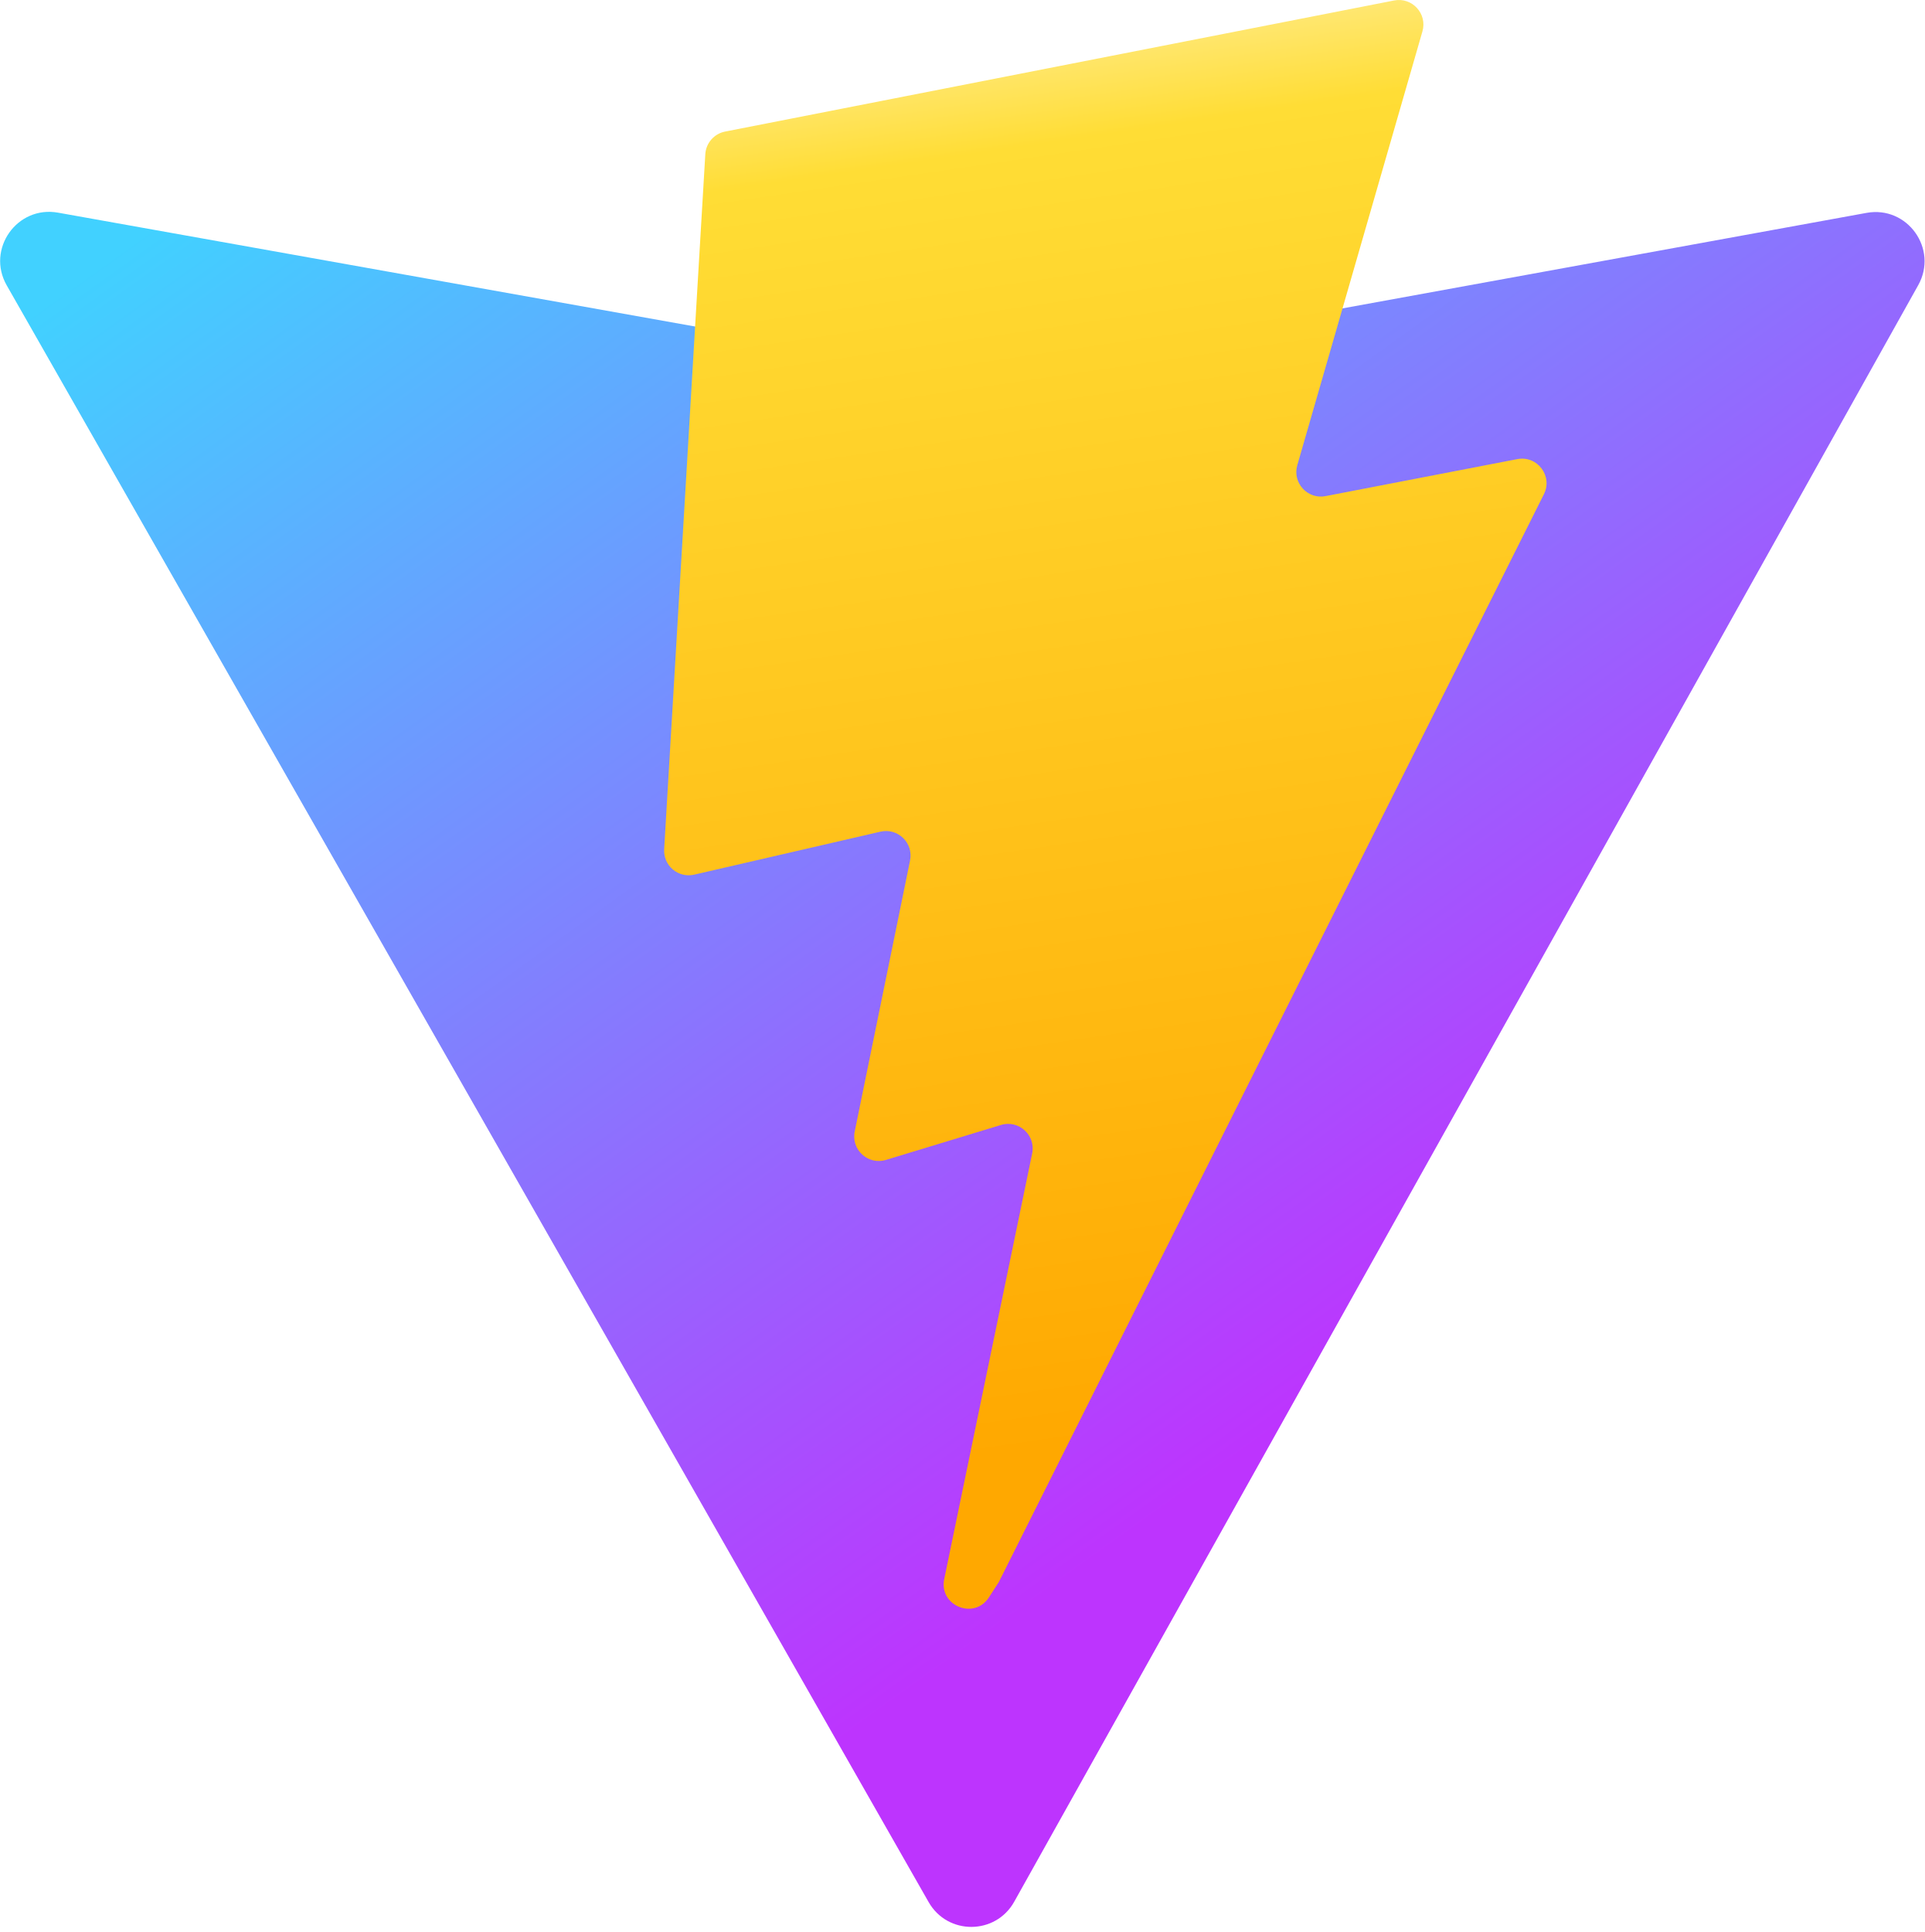
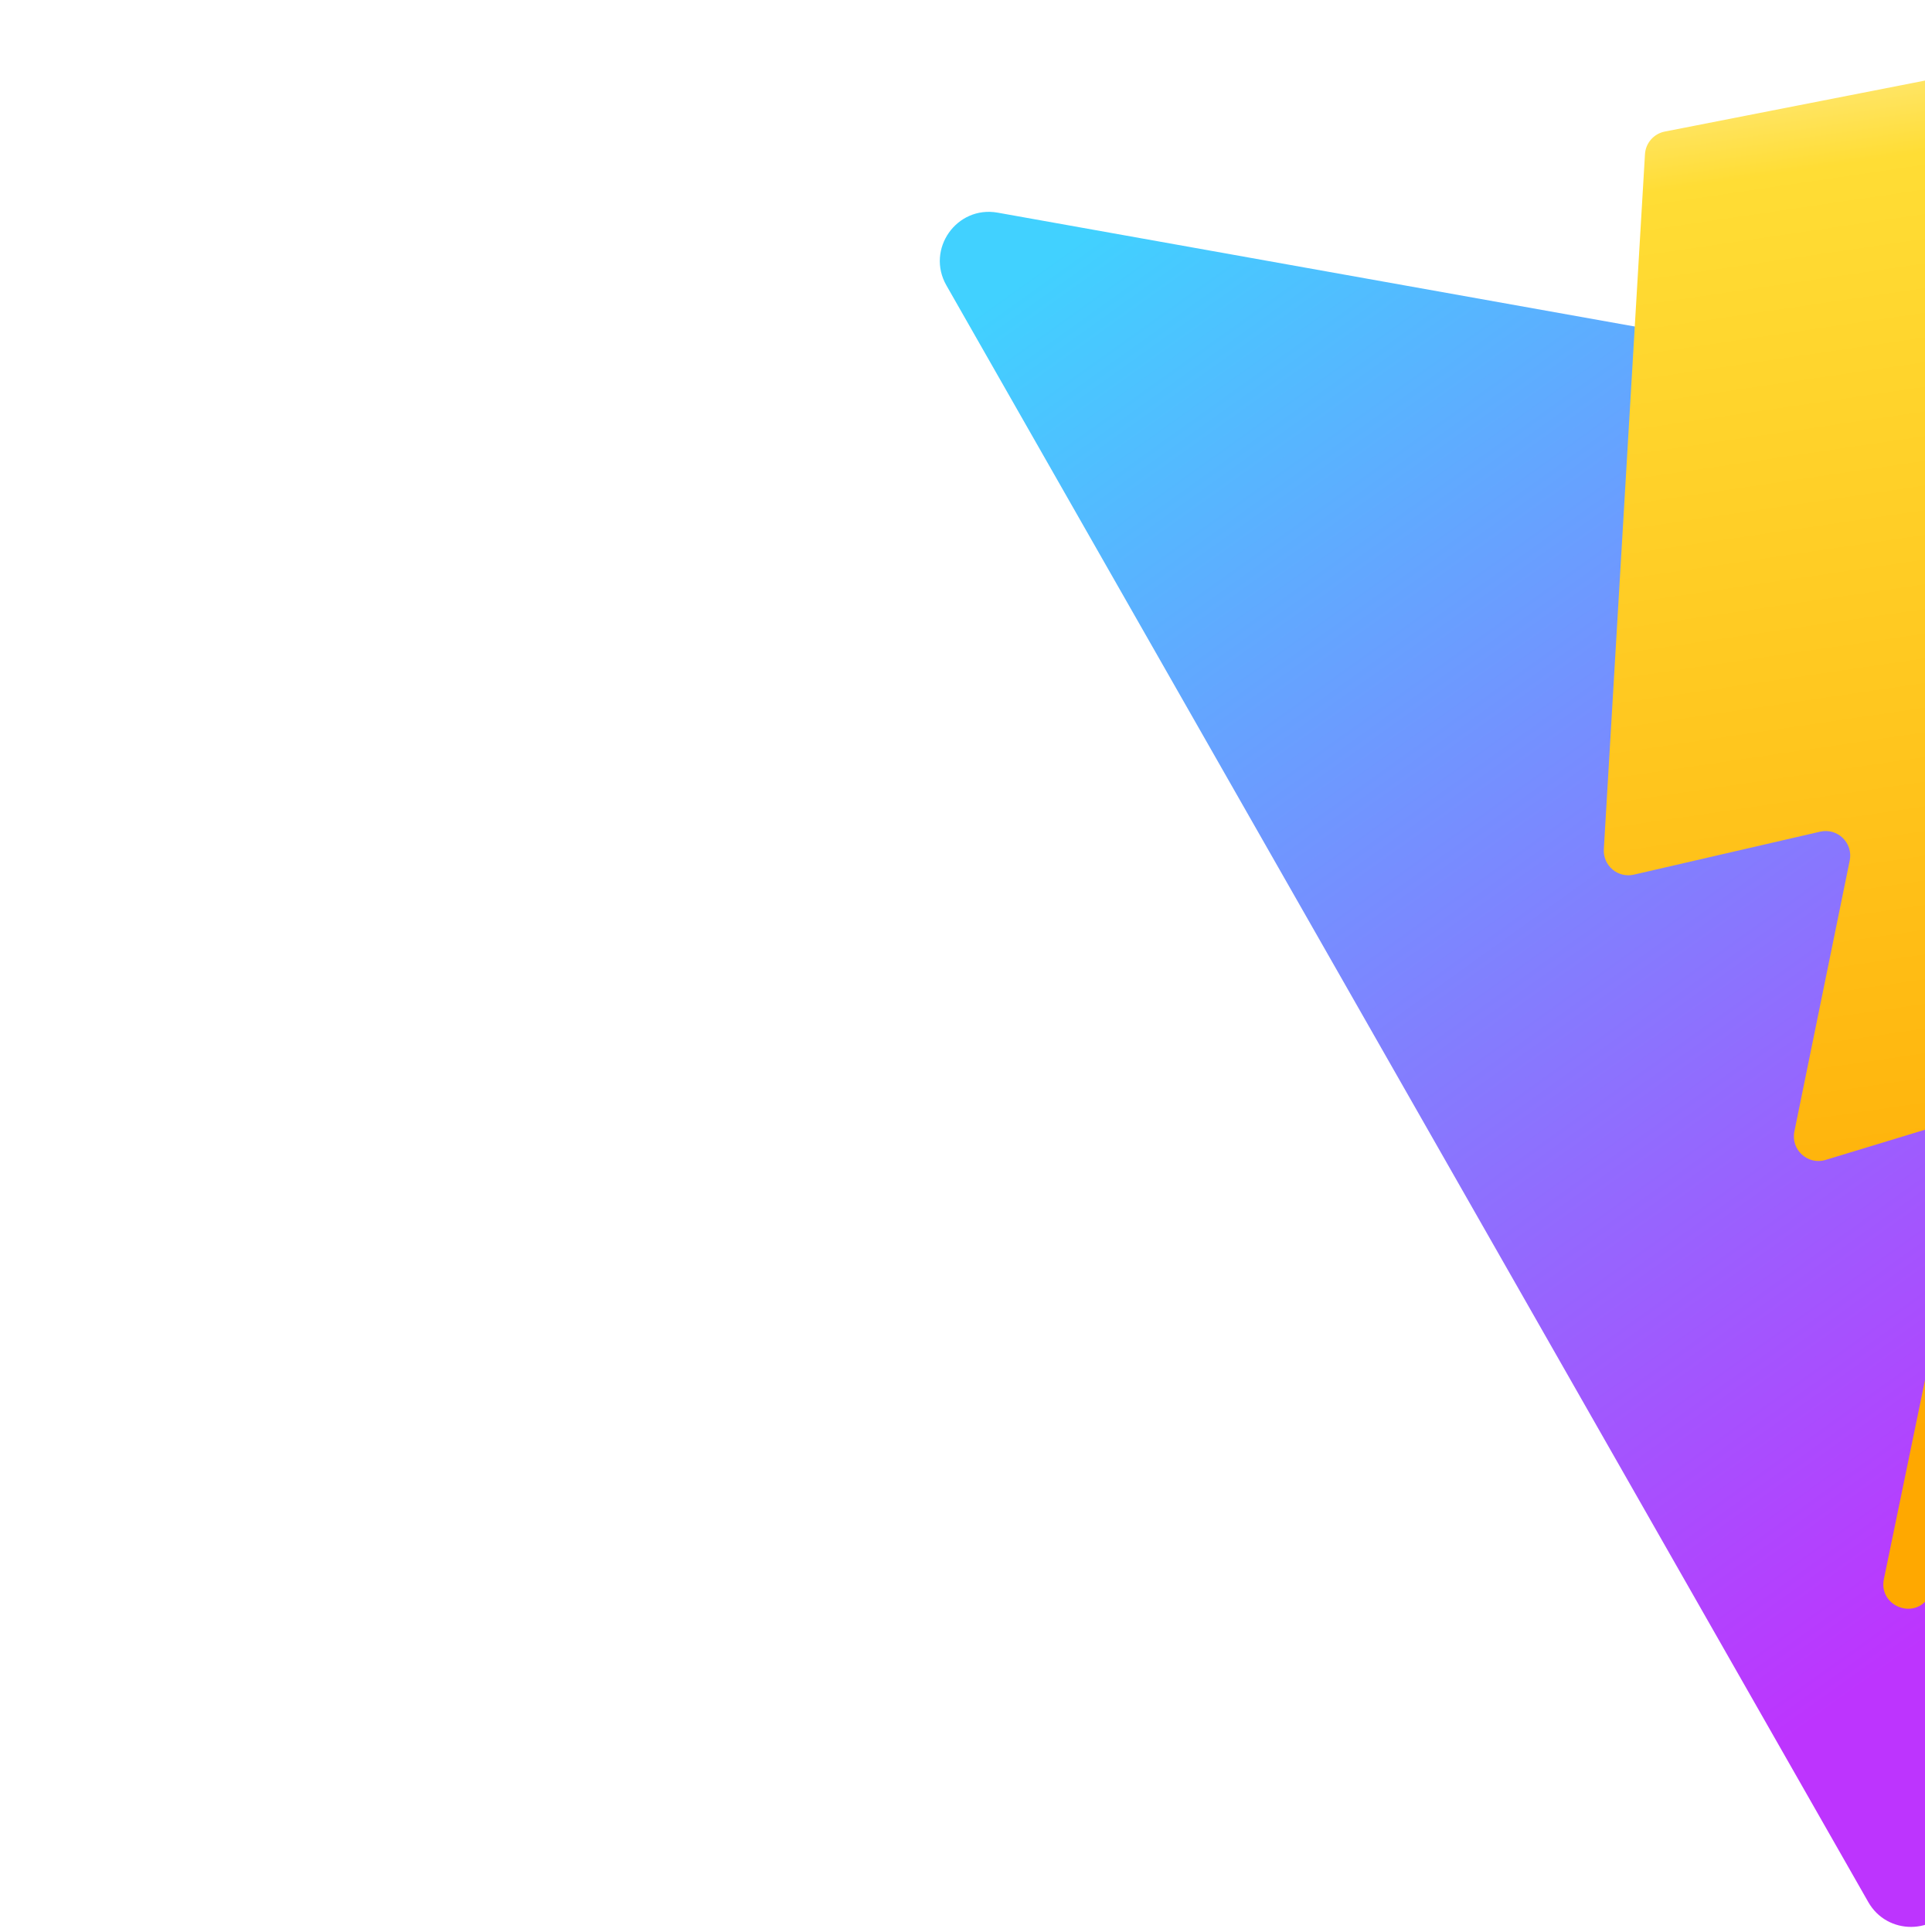
- <svg xmlns="http://www.w3.org/2000/svg" aria-hidden="true" role="img" class="iconify iconify--logos" width="31.88" height="32" preserveAspectRatio="xMidYMid meet" viewBox="0 0 256 257">
+ <svg xmlns="http://www.w3.org/2000/svg" aria-hidden="true" role="img" class="iconify iconify--logos" width="31.88" height="32" preserveAspectRatio="xMidYMid meet" viewBox="0 0 6 257">
  <defs>
    <linearGradient id="IconifyId1813088fe1fbc01fb466" x1="-.828%" x2="57.636%" y1="7.652%" y2="78.411%">
      <stop offset="0%" stop-color="#41D1FF" />
      <stop offset="100%" stop-color="#BD34FE" />
    </linearGradient>
    <linearGradient id="IconifyId1813088fe1fbc01fb467" x1="43.376%" x2="50.316%" y1="2.242%" y2="89.03%">
      <stop offset="0%" stop-color="#FFEA83" />
      <stop offset="8.333%" stop-color="#FFDD35" />
      <stop offset="100%" stop-color="#FFA800" />
    </linearGradient>
  </defs>
  <path fill="url(#IconifyId1813088fe1fbc01fb466)" d="M255.153 37.938L134.897 252.976c-2.483 4.44-8.862 4.466-11.382.048L.875 37.958c-2.746-4.814 1.371-10.646 6.827-9.67l120.385 21.517a6.537 6.537 0 0 0 2.322-.004l117.867-21.483c5.438-.991 9.574 4.796 6.877 9.62Z" />
  <path fill="url(#IconifyId1813088fe1fbc01fb467)" d="M185.432.063L96.44 17.501a3.268 3.268 0 0 0-2.634 3.014l-5.474 92.456a3.268 3.268 0 0 0 3.997 3.378l24.777-5.718c2.318-.535 4.413 1.507 3.936 3.838l-7.361 36.047c-.495 2.426 1.782 4.5 4.151 3.78l15.304-4.649c2.372-.72 4.652 1.36 4.15 3.788l-11.698 56.621c-.732 3.542 3.979 5.473 5.943 2.437l1.313-2.028l72.516-144.72c1.215-2.423-.88-5.186-3.54-4.672l-25.505 4.922c-2.396.462-4.435-1.77-3.759-4.114l16.646-57.705c.677-2.35-1.37-4.583-3.769-4.113Z" />
</svg>
